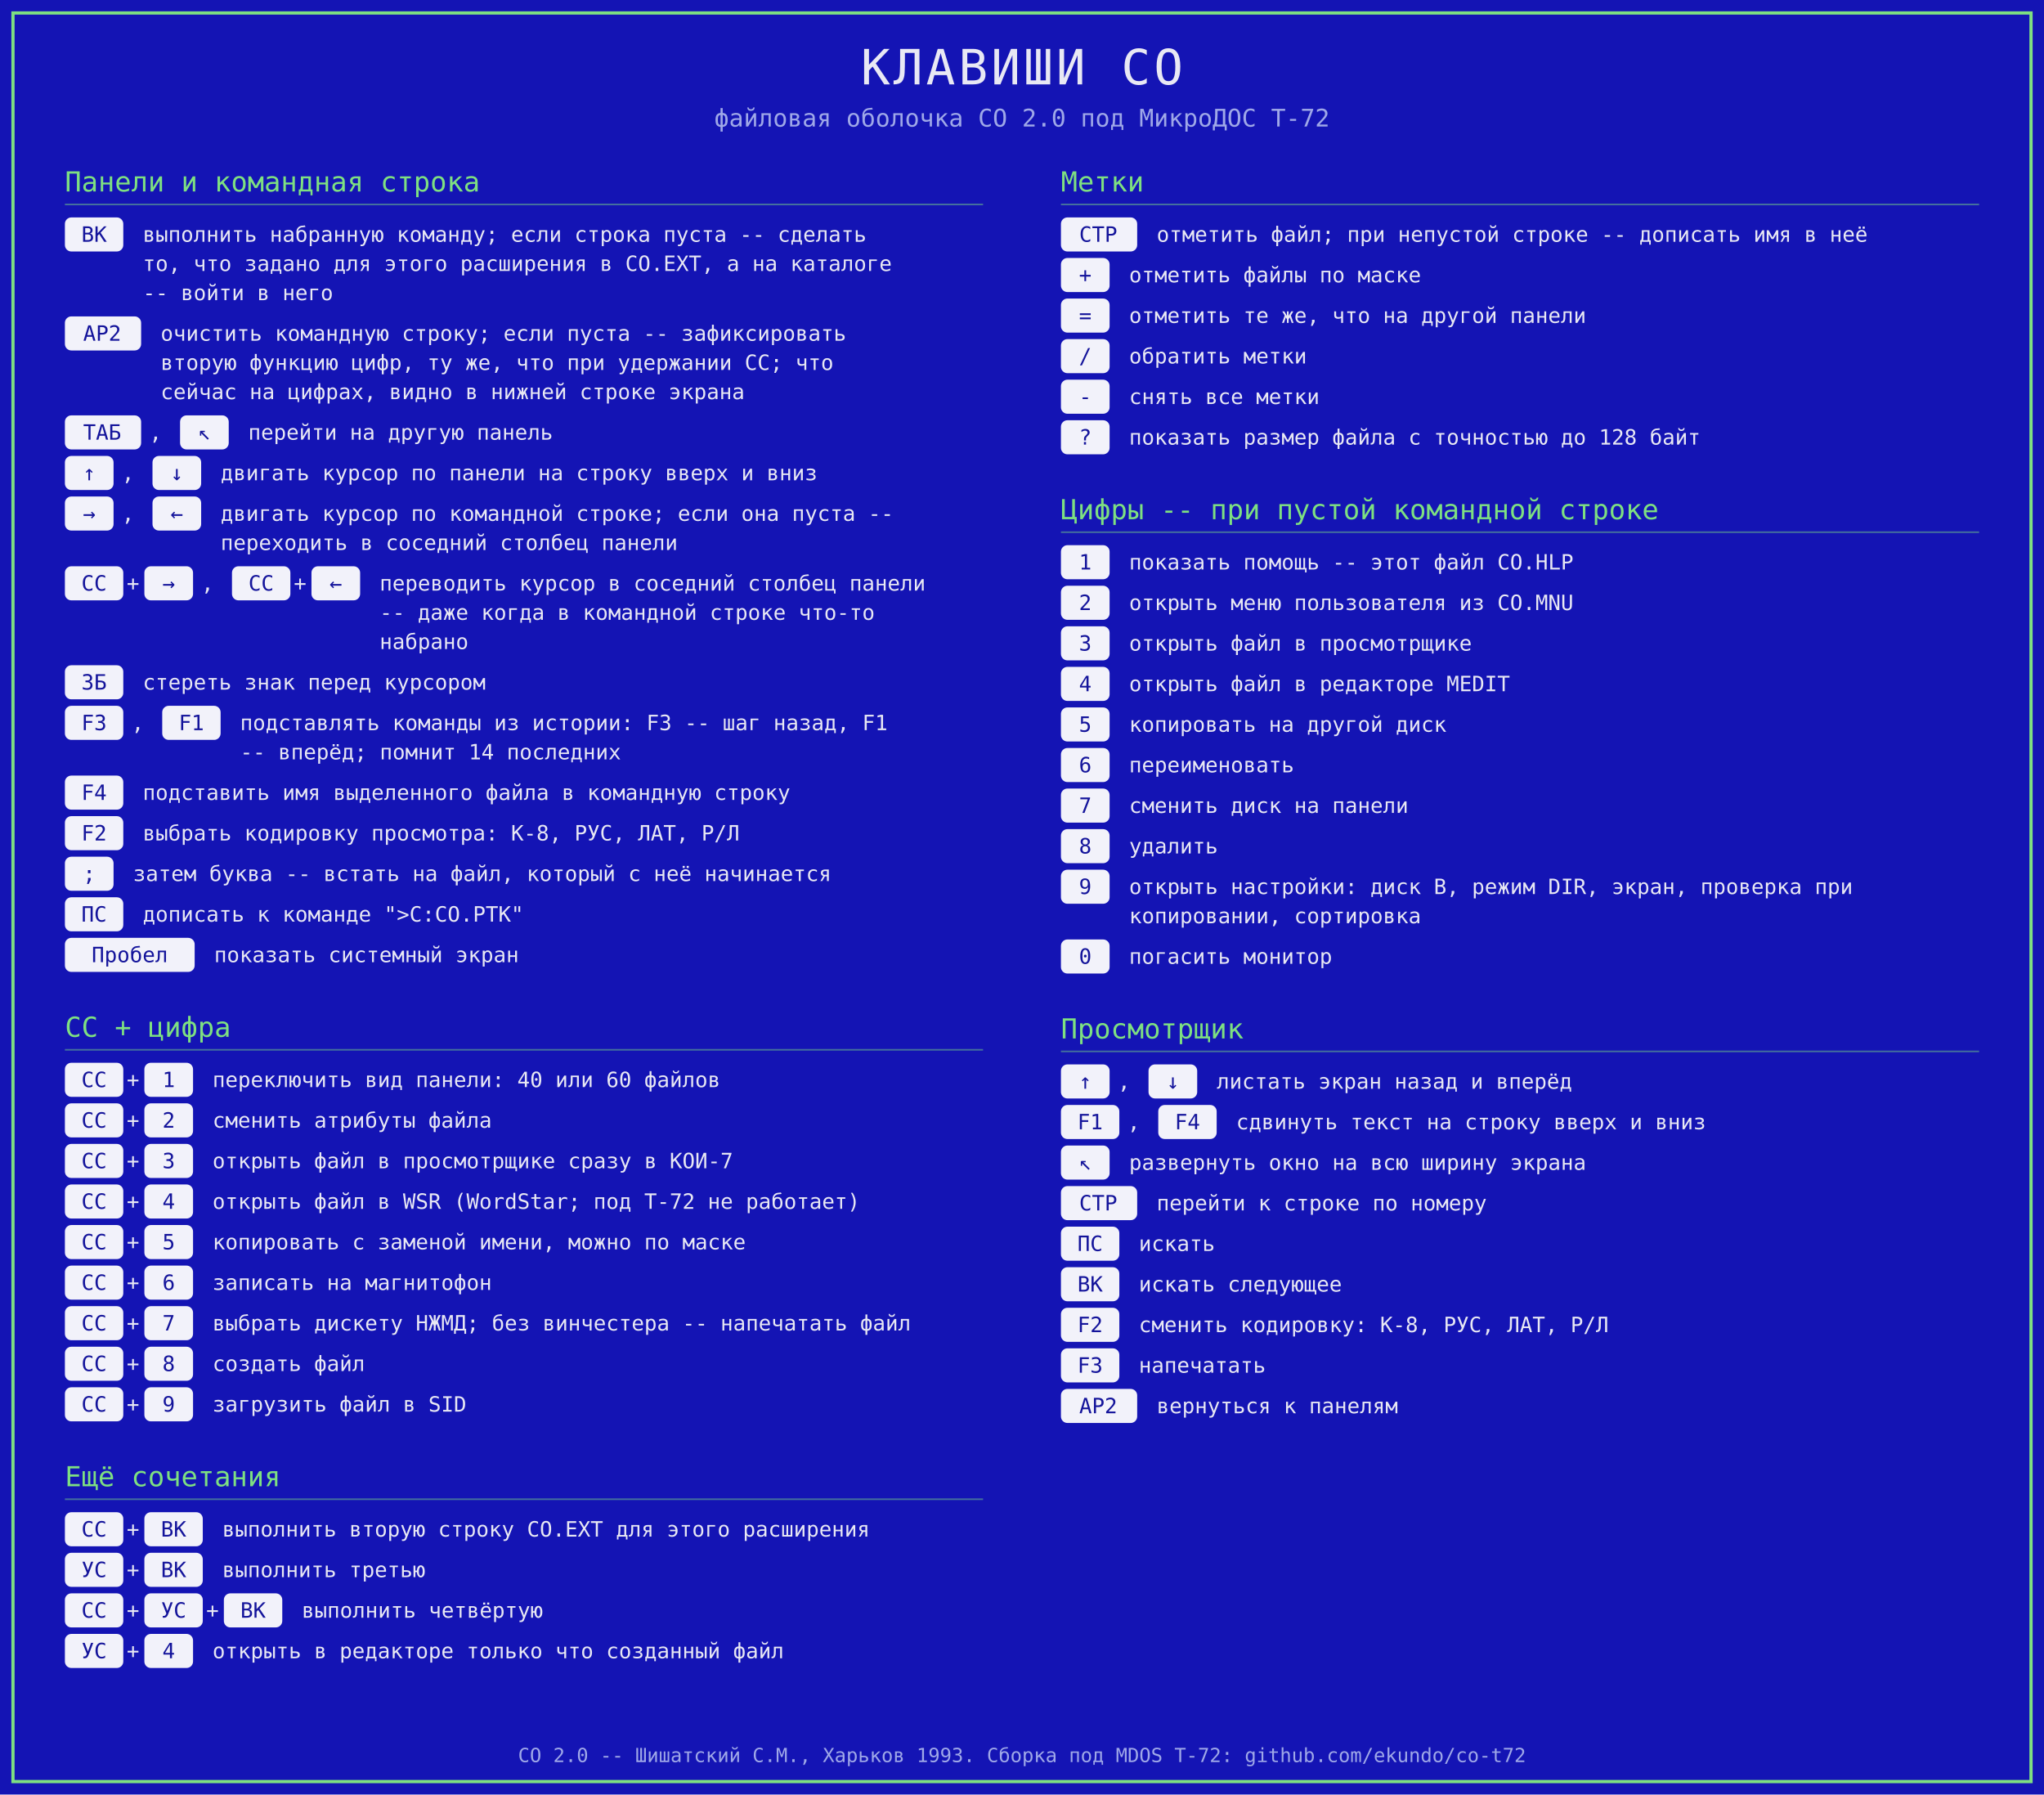
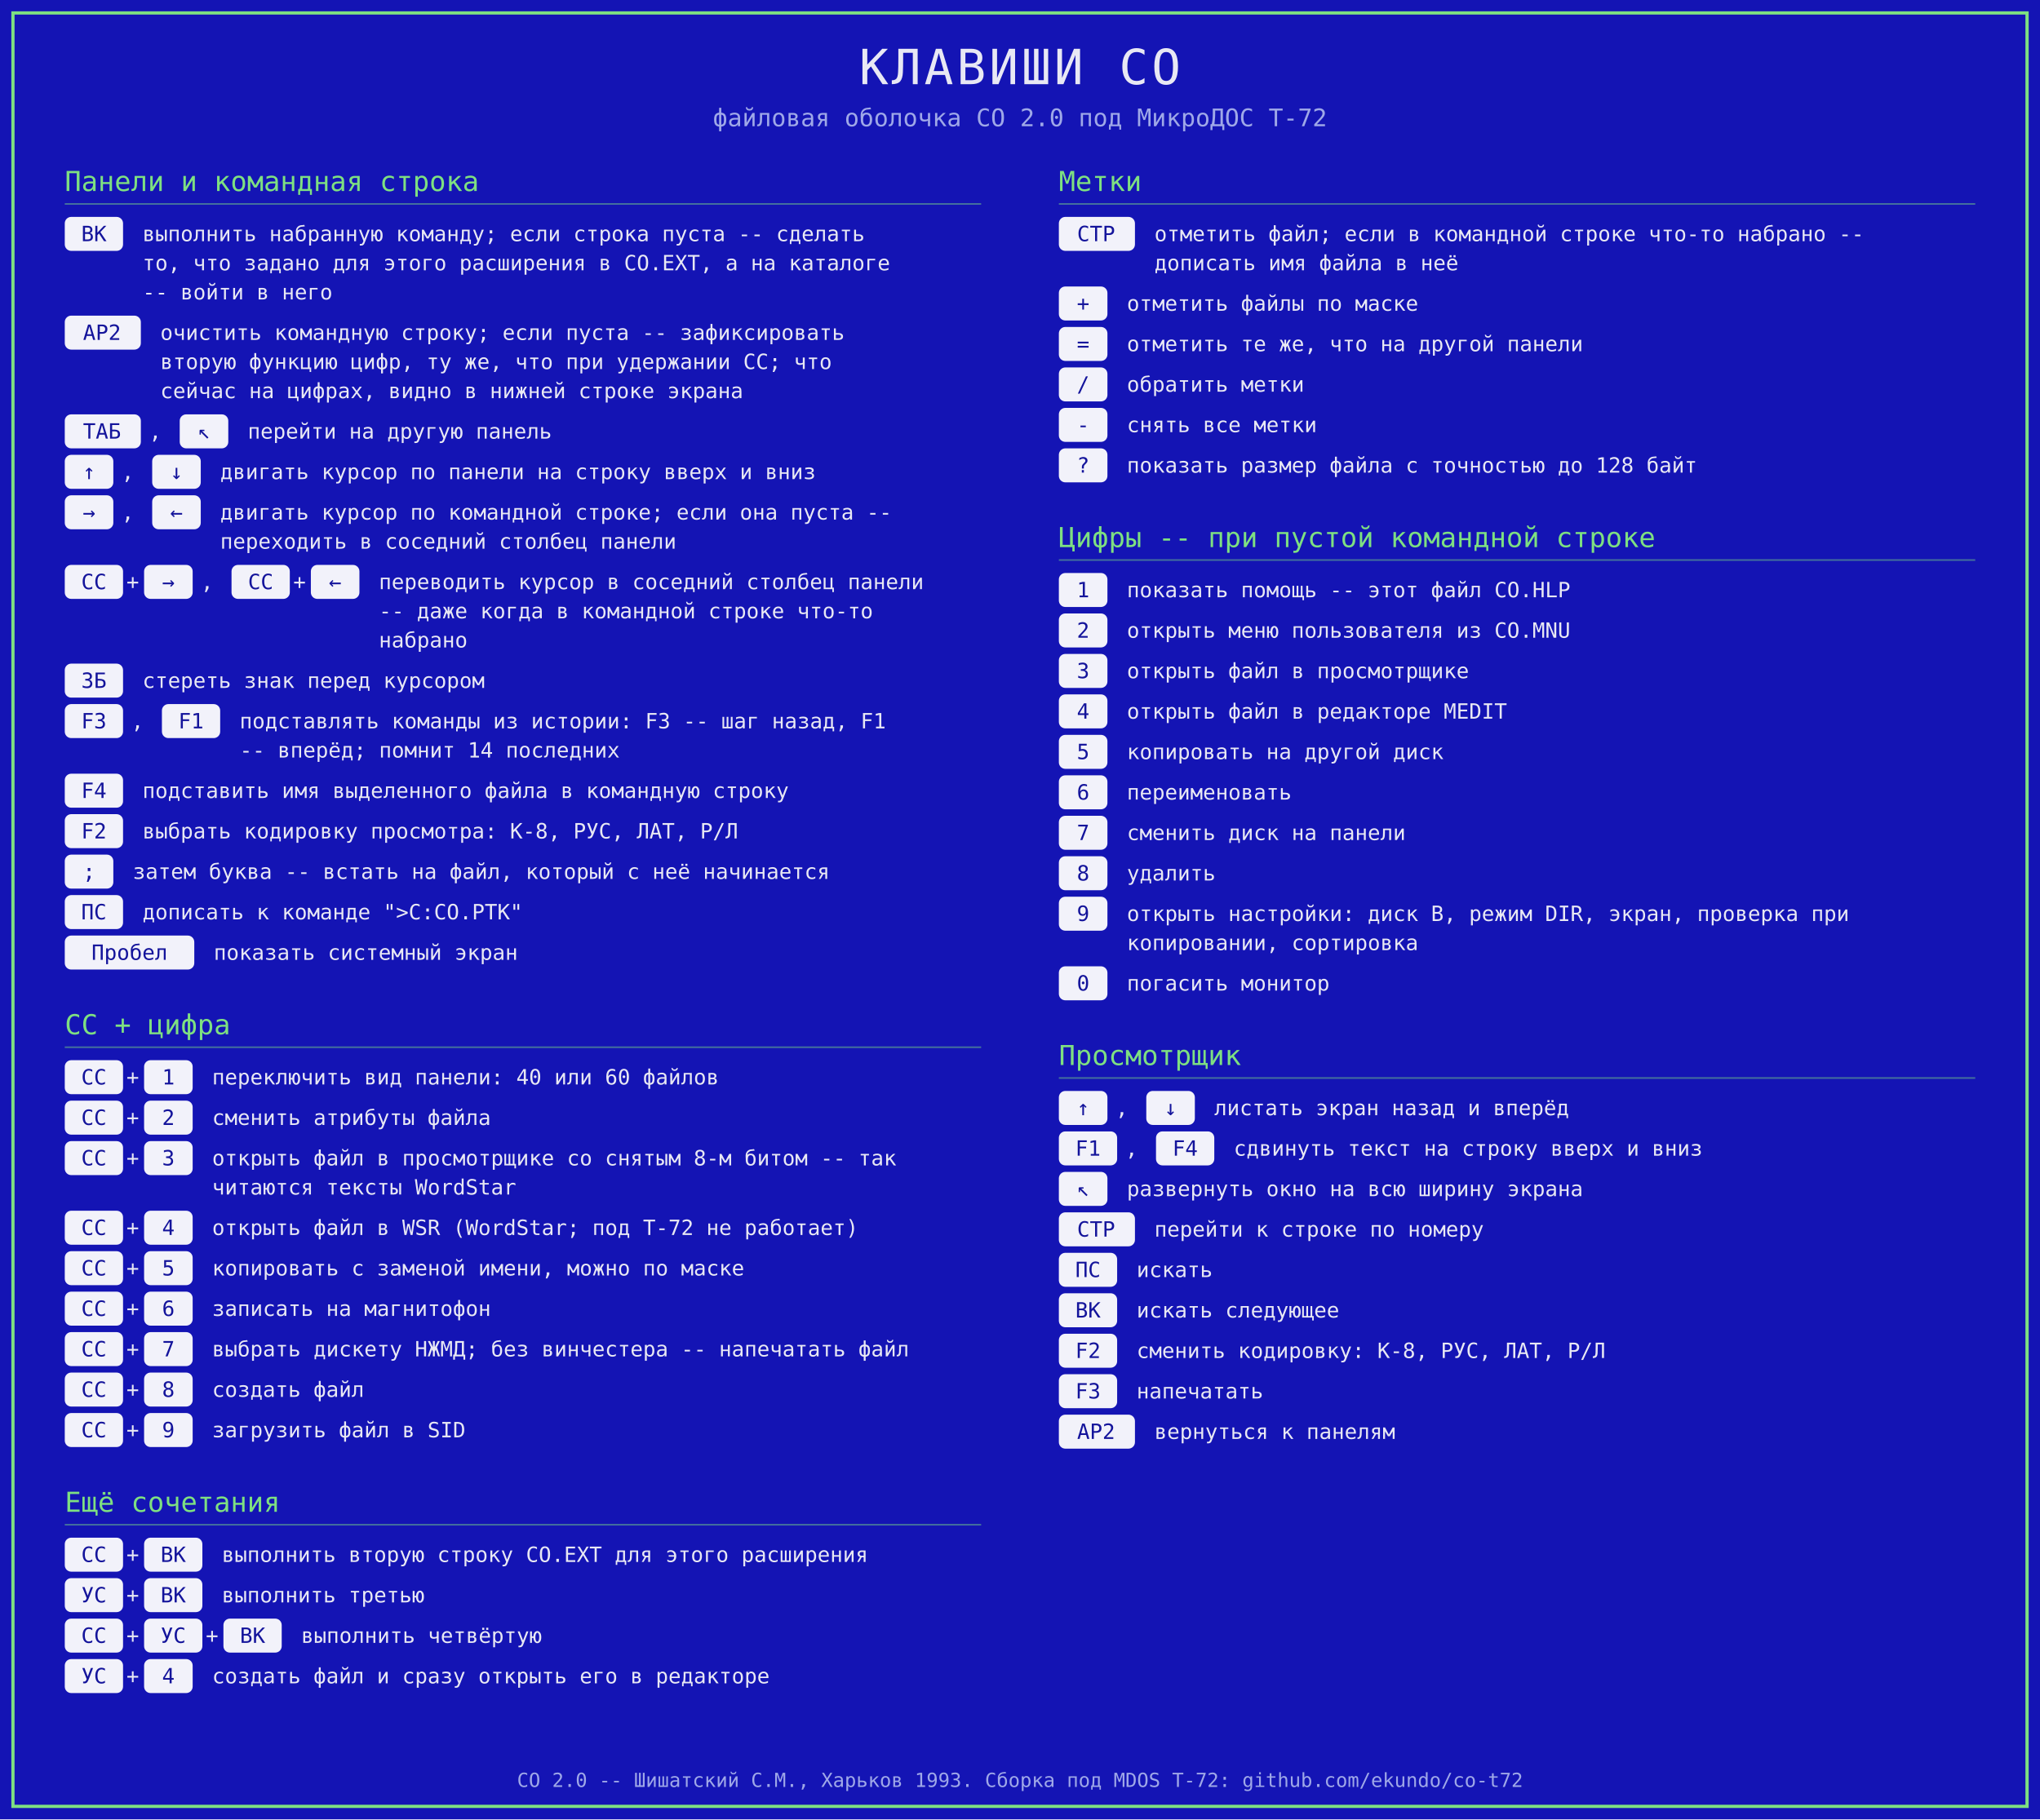
- <svg xmlns="http://www.w3.org/2000/svg" viewBox="0 0 1260 1106" width="1260" height="1106" font-family="Menlo, Consolas, &quot;DejaVu Sans Mono&quot;, monospace">
-   <rect width="1260" height="1106" fill="#1414b4" />
-   <rect x="8" y="8" width="1244" height="1090" fill="none" stroke="#7ee081" stroke-width="2" />
+ <svg xmlns="http://www.w3.org/2000/svg" viewBox="0 0 1260 1124" width="1260" height="1124" font-family="Menlo, Consolas, &quot;DejaVu Sans Mono&quot;, monospace">
+   <rect width="1260" height="1124" fill="#1414b4" />
+   <rect x="8" y="8" width="1244" height="1108" fill="none" stroke="#7ee081" stroke-width="2" />
  <text x="630" y="52" fill="#e8e8f4" font-size="30" text-anchor="middle" letter-spacing="2">КЛАВИШИ CO</text>
  <text x="630" y="78" fill="#9fa8e8" font-size="15" text-anchor="middle">файловая оболочка CO 2.0 под МикроДОС T-72</text>
  <text x="40" y="118" fill="#7ee081" font-size="17">Панели и командная строка</text>
  <line x1="40" y1="126" x2="606" y2="126" stroke="#7ee081" stroke-width="1" opacity="0.45" />
  <rect x="40" y="134" width="36" height="21" rx="4" fill="#f2f2fa" />
  <text x="58" y="149" fill="#14149b" font-size="13" text-anchor="middle">ВК</text>
  <text x="88" y="149" fill="#e8e8f4" font-size="13">выполнить набранную команду; если строка пуста -- сделать</text>
  <text x="88" y="167" fill="#e8e8f4" font-size="13">то, что задано для этого расширения в CO.EXT, а на каталоге</text>
  <text x="88" y="185" fill="#e8e8f4" font-size="13">-- войти в него</text>
  <rect x="40" y="195" width="47" height="21" rx="4" fill="#f2f2fa" />
  <text x="63" y="210" fill="#14149b" font-size="13" text-anchor="middle">АР2</text>
  <text x="99" y="210" fill="#e8e8f4" font-size="13">очистить командную строку; если пуста -- зафиксировать</text>
  <text x="99" y="228" fill="#e8e8f4" font-size="13">вторую функцию цифр, ту же, что при удержании СС; что</text>
  <text x="99" y="246" fill="#e8e8f4" font-size="13">сейчас на цифрах, видно в нижней строке экрана</text>
  <rect x="40" y="256" width="47" height="21" rx="4" fill="#f2f2fa" />
  <text x="63" y="271" fill="#14149b" font-size="13" text-anchor="middle">ТАБ</text>
  <text x="92" y="271" fill="#e8e8f4" font-size="13">,</text>
  <rect x="111" y="256" width="30" height="21" rx="4" fill="#f2f2fa" />
  <text x="126" y="271" fill="#14149b" font-size="13" text-anchor="middle">↖</text>
  <text x="153" y="271" fill="#e8e8f4" font-size="13">перейти на другую панель</text>
  <rect x="40" y="281" width="30" height="21" rx="4" fill="#f2f2fa" />
  <text x="55" y="296" fill="#14149b" font-size="13" text-anchor="middle">↑</text>
  <text x="75" y="296" fill="#e8e8f4" font-size="13">,</text>
  <rect x="94" y="281" width="30" height="21" rx="4" fill="#f2f2fa" />
  <text x="109" y="296" fill="#14149b" font-size="13" text-anchor="middle">↓</text>
  <text x="136" y="296" fill="#e8e8f4" font-size="13">двигать курсор по панели на строку вверх и вниз</text>
  <rect x="40" y="306" width="30" height="21" rx="4" fill="#f2f2fa" />
  <text x="55" y="321" fill="#14149b" font-size="13" text-anchor="middle">→</text>
  <text x="75" y="321" fill="#e8e8f4" font-size="13">,</text>
  <rect x="94" y="306" width="30" height="21" rx="4" fill="#f2f2fa" />
  <text x="109" y="321" fill="#14149b" font-size="13" text-anchor="middle">←</text>
  <text x="136" y="321" fill="#e8e8f4" font-size="13">двигать курсор по командной строке; если она пуста --</text>
  <text x="136" y="339" fill="#e8e8f4" font-size="13">переходить в соседний столбец панели</text>
  <rect x="40" y="349" width="36" height="21" rx="4" fill="#f2f2fa" />
  <text x="58" y="364" fill="#14149b" font-size="13" text-anchor="middle">СС</text>
  <text x="82" y="364" fill="#e8e8f4" font-size="13" text-anchor="middle">+</text>
  <rect x="89" y="349" width="30" height="21" rx="4" fill="#f2f2fa" />
  <text x="104" y="364" fill="#14149b" font-size="13" text-anchor="middle">→</text>
  <text x="124" y="364" fill="#e8e8f4" font-size="13">,</text>
  <rect x="143" y="349" width="36" height="21" rx="4" fill="#f2f2fa" />
  <text x="161" y="364" fill="#14149b" font-size="13" text-anchor="middle">СС</text>
  <text x="185" y="364" fill="#e8e8f4" font-size="13" text-anchor="middle">+</text>
  <rect x="192" y="349" width="30" height="21" rx="4" fill="#f2f2fa" />
  <text x="207" y="364" fill="#14149b" font-size="13" text-anchor="middle">←</text>
  <text x="234" y="364" fill="#e8e8f4" font-size="13">переводить курсор в соседний столбец панели</text>
  <text x="234" y="382" fill="#e8e8f4" font-size="13">-- даже когда в командной строке что-то</text>
  <text x="234" y="400" fill="#e8e8f4" font-size="13">набрано</text>
  <rect x="40" y="410" width="36" height="21" rx="4" fill="#f2f2fa" />
  <text x="58" y="425" fill="#14149b" font-size="13" text-anchor="middle">ЗБ</text>
  <text x="88" y="425" fill="#e8e8f4" font-size="13">стереть знак перед курсором</text>
  <rect x="40" y="435" width="36" height="21" rx="4" fill="#f2f2fa" />
  <text x="58" y="450" fill="#14149b" font-size="13" text-anchor="middle">F3</text>
  <text x="81" y="450" fill="#e8e8f4" font-size="13">,</text>
  <rect x="100" y="435" width="36" height="21" rx="4" fill="#f2f2fa" />
  <text x="118" y="450" fill="#14149b" font-size="13" text-anchor="middle">F1</text>
  <text x="148" y="450" fill="#e8e8f4" font-size="13">подставлять команды из истории: F3 -- шаг назад, F1</text>
  <text x="148" y="468" fill="#e8e8f4" font-size="13">-- вперёд; помнит 14 последних</text>
  <rect x="40" y="478" width="36" height="21" rx="4" fill="#f2f2fa" />
  <text x="58" y="493" fill="#14149b" font-size="13" text-anchor="middle">F4</text>
  <text x="88" y="493" fill="#e8e8f4" font-size="13">подставить имя выделенного файла в командную строку</text>
  <rect x="40" y="503" width="36" height="21" rx="4" fill="#f2f2fa" />
  <text x="58" y="518" fill="#14149b" font-size="13" text-anchor="middle">F2</text>
  <text x="88" y="518" fill="#e8e8f4" font-size="13">выбрать кодировку просмотра: К-8, РУС, ЛАТ, Р/Л</text>
  <rect x="40" y="528" width="30" height="21" rx="4" fill="#f2f2fa" />
  <text x="55" y="543" fill="#14149b" font-size="13" text-anchor="middle">;</text>
  <text x="82" y="543" fill="#e8e8f4" font-size="13">затем буква -- встать на файл, который с неё начинается</text>
  <rect x="40" y="553" width="36" height="21" rx="4" fill="#f2f2fa" />
  <text x="58" y="568" fill="#14149b" font-size="13" text-anchor="middle">ПС</text>
  <text x="88" y="568" fill="#e8e8f4" font-size="13">дописать к команде "&gt;C:CO.PTK"</text>
  <rect x="40" y="578" width="80" height="21" rx="4" fill="#f2f2fa" />
  <text x="80" y="593" fill="#14149b" font-size="13" text-anchor="middle">Пробел</text>
  <text x="132" y="593" fill="#e8e8f4" font-size="13">показать системный экран</text>
  <text x="40" y="639" fill="#7ee081" font-size="17">СС + цифра</text>
  <line x1="40" y1="647" x2="606" y2="647" stroke="#7ee081" stroke-width="1" opacity="0.45" />
  <rect x="40" y="655" width="36" height="21" rx="4" fill="#f2f2fa" />
  <text x="58" y="670" fill="#14149b" font-size="13" text-anchor="middle">СС</text>
  <text x="82" y="670" fill="#e8e8f4" font-size="13" text-anchor="middle">+</text>
  <rect x="89" y="655" width="30" height="21" rx="4" fill="#f2f2fa" />
  <text x="104" y="670" fill="#14149b" font-size="13" text-anchor="middle">1</text>
  <text x="131" y="670" fill="#e8e8f4" font-size="13">переключить вид панели: 40 или 60 файлов</text>
  <rect x="40" y="680" width="36" height="21" rx="4" fill="#f2f2fa" />
  <text x="58" y="695" fill="#14149b" font-size="13" text-anchor="middle">СС</text>
  <text x="82" y="695" fill="#e8e8f4" font-size="13" text-anchor="middle">+</text>
  <rect x="89" y="680" width="30" height="21" rx="4" fill="#f2f2fa" />
  <text x="104" y="695" fill="#14149b" font-size="13" text-anchor="middle">2</text>
  <text x="131" y="695" fill="#e8e8f4" font-size="13">сменить атрибуты файла</text>
  <rect x="40" y="705" width="36" height="21" rx="4" fill="#f2f2fa" />
  <text x="58" y="720" fill="#14149b" font-size="13" text-anchor="middle">СС</text>
  <text x="82" y="720" fill="#e8e8f4" font-size="13" text-anchor="middle">+</text>
  <rect x="89" y="705" width="30" height="21" rx="4" fill="#f2f2fa" />
  <text x="104" y="720" fill="#14149b" font-size="13" text-anchor="middle">3</text>
-   <text x="131" y="720" fill="#e8e8f4" font-size="13">открыть файл в просмотрщике сразу в КОИ-7</text>
-   <rect x="40" y="730" width="36" height="21" rx="4" fill="#f2f2fa" />
-   <text x="58" y="745" fill="#14149b" font-size="13" text-anchor="middle">СС</text>
-   <text x="82" y="745" fill="#e8e8f4" font-size="13" text-anchor="middle">+</text>
-   <rect x="89" y="730" width="30" height="21" rx="4" fill="#f2f2fa" />
-   <text x="104" y="745" fill="#14149b" font-size="13" text-anchor="middle">4</text>
-   <text x="131" y="745" fill="#e8e8f4" font-size="13">открыть файл в WSR (WordStar; под T-72 не работает)</text>
-   <rect x="40" y="755" width="36" height="21" rx="4" fill="#f2f2fa" />
-   <text x="58" y="770" fill="#14149b" font-size="13" text-anchor="middle">СС</text>
-   <text x="82" y="770" fill="#e8e8f4" font-size="13" text-anchor="middle">+</text>
-   <rect x="89" y="755" width="30" height="21" rx="4" fill="#f2f2fa" />
-   <text x="104" y="770" fill="#14149b" font-size="13" text-anchor="middle">5</text>
-   <text x="131" y="770" fill="#e8e8f4" font-size="13">копировать с заменой имени, можно по маске</text>
-   <rect x="40" y="780" width="36" height="21" rx="4" fill="#f2f2fa" />
-   <text x="58" y="795" fill="#14149b" font-size="13" text-anchor="middle">СС</text>
-   <text x="82" y="795" fill="#e8e8f4" font-size="13" text-anchor="middle">+</text>
-   <rect x="89" y="780" width="30" height="21" rx="4" fill="#f2f2fa" />
-   <text x="104" y="795" fill="#14149b" font-size="13" text-anchor="middle">6</text>
-   <text x="131" y="795" fill="#e8e8f4" font-size="13">записать на магнитофон</text>
-   <rect x="40" y="805" width="36" height="21" rx="4" fill="#f2f2fa" />
-   <text x="58" y="820" fill="#14149b" font-size="13" text-anchor="middle">СС</text>
-   <text x="82" y="820" fill="#e8e8f4" font-size="13" text-anchor="middle">+</text>
-   <rect x="89" y="805" width="30" height="21" rx="4" fill="#f2f2fa" />
-   <text x="104" y="820" fill="#14149b" font-size="13" text-anchor="middle">7</text>
-   <text x="131" y="820" fill="#e8e8f4" font-size="13">выбрать дискету НЖМД; без винчестера -- напечатать файл</text>
-   <rect x="40" y="830" width="36" height="21" rx="4" fill="#f2f2fa" />
-   <text x="58" y="845" fill="#14149b" font-size="13" text-anchor="middle">СС</text>
-   <text x="82" y="845" fill="#e8e8f4" font-size="13" text-anchor="middle">+</text>
-   <rect x="89" y="830" width="30" height="21" rx="4" fill="#f2f2fa" />
-   <text x="104" y="845" fill="#14149b" font-size="13" text-anchor="middle">8</text>
-   <text x="131" y="845" fill="#e8e8f4" font-size="13">создать файл</text>
-   <rect x="40" y="855" width="36" height="21" rx="4" fill="#f2f2fa" />
-   <text x="58" y="870" fill="#14149b" font-size="13" text-anchor="middle">СС</text>
-   <text x="82" y="870" fill="#e8e8f4" font-size="13" text-anchor="middle">+</text>
-   <rect x="89" y="855" width="30" height="21" rx="4" fill="#f2f2fa" />
-   <text x="104" y="870" fill="#14149b" font-size="13" text-anchor="middle">9</text>
-   <text x="131" y="870" fill="#e8e8f4" font-size="13">загрузить файл в SID</text>
-   <text x="40" y="916" fill="#7ee081" font-size="17">Ещё сочетания</text>
-   <line x1="40" y1="924" x2="606" y2="924" stroke="#7ee081" stroke-width="1" opacity="0.45" />
-   <rect x="40" y="932" width="36" height="21" rx="4" fill="#f2f2fa" />
-   <text x="58" y="947" fill="#14149b" font-size="13" text-anchor="middle">СС</text>
-   <text x="82" y="947" fill="#e8e8f4" font-size="13" text-anchor="middle">+</text>
-   <rect x="89" y="932" width="36" height="21" rx="4" fill="#f2f2fa" />
-   <text x="107" y="947" fill="#14149b" font-size="13" text-anchor="middle">ВК</text>
-   <text x="137" y="947" fill="#e8e8f4" font-size="13">выполнить вторую строку CO.EXT для этого расширения</text>
-   <rect x="40" y="957" width="36" height="21" rx="4" fill="#f2f2fa" />
-   <text x="58" y="972" fill="#14149b" font-size="13" text-anchor="middle">УС</text>
-   <text x="82" y="972" fill="#e8e8f4" font-size="13" text-anchor="middle">+</text>
-   <rect x="89" y="957" width="36" height="21" rx="4" fill="#f2f2fa" />
-   <text x="107" y="972" fill="#14149b" font-size="13" text-anchor="middle">ВК</text>
-   <text x="137" y="972" fill="#e8e8f4" font-size="13">выполнить третью</text>
-   <rect x="40" y="982" width="36" height="21" rx="4" fill="#f2f2fa" />
-   <text x="58" y="997" fill="#14149b" font-size="13" text-anchor="middle">СС</text>
-   <text x="82" y="997" fill="#e8e8f4" font-size="13" text-anchor="middle">+</text>
-   <rect x="89" y="982" width="36" height="21" rx="4" fill="#f2f2fa" />
-   <text x="107" y="997" fill="#14149b" font-size="13" text-anchor="middle">УС</text>
-   <text x="131" y="997" fill="#e8e8f4" font-size="13" text-anchor="middle">+</text>
-   <rect x="138" y="982" width="36" height="21" rx="4" fill="#f2f2fa" />
-   <text x="156" y="997" fill="#14149b" font-size="13" text-anchor="middle">ВК</text>
-   <text x="186" y="997" fill="#e8e8f4" font-size="13">выполнить четвёртую</text>
-   <rect x="40" y="1007" width="36" height="21" rx="4" fill="#f2f2fa" />
-   <text x="58" y="1022" fill="#14149b" font-size="13" text-anchor="middle">УС</text>
-   <text x="82" y="1022" fill="#e8e8f4" font-size="13" text-anchor="middle">+</text>
-   <rect x="89" y="1007" width="30" height="21" rx="4" fill="#f2f2fa" />
-   <text x="104" y="1022" fill="#14149b" font-size="13" text-anchor="middle">4</text>
-   <text x="131" y="1022" fill="#e8e8f4" font-size="13">открыть в редакторе только что созданный файл</text>
+   <text x="131" y="720" fill="#e8e8f4" font-size="13">открыть файл в просмотрщике со снятым 8-м битом -- так</text>
+   <text x="131" y="738" fill="#e8e8f4" font-size="13">читаются тексты WordStar</text>
+   <rect x="40" y="748" width="36" height="21" rx="4" fill="#f2f2fa" />
+   <text x="58" y="763" fill="#14149b" font-size="13" text-anchor="middle">СС</text>
+   <text x="82" y="763" fill="#e8e8f4" font-size="13" text-anchor="middle">+</text>
+   <rect x="89" y="748" width="30" height="21" rx="4" fill="#f2f2fa" />
+   <text x="104" y="763" fill="#14149b" font-size="13" text-anchor="middle">4</text>
+   <text x="131" y="763" fill="#e8e8f4" font-size="13">открыть файл в WSR (WordStar; под T-72 не работает)</text>
+   <rect x="40" y="773" width="36" height="21" rx="4" fill="#f2f2fa" />
+   <text x="58" y="788" fill="#14149b" font-size="13" text-anchor="middle">СС</text>
+   <text x="82" y="788" fill="#e8e8f4" font-size="13" text-anchor="middle">+</text>
+   <rect x="89" y="773" width="30" height="21" rx="4" fill="#f2f2fa" />
+   <text x="104" y="788" fill="#14149b" font-size="13" text-anchor="middle">5</text>
+   <text x="131" y="788" fill="#e8e8f4" font-size="13">копировать с заменой имени, можно по маске</text>
+   <rect x="40" y="798" width="36" height="21" rx="4" fill="#f2f2fa" />
+   <text x="58" y="813" fill="#14149b" font-size="13" text-anchor="middle">СС</text>
+   <text x="82" y="813" fill="#e8e8f4" font-size="13" text-anchor="middle">+</text>
+   <rect x="89" y="798" width="30" height="21" rx="4" fill="#f2f2fa" />
+   <text x="104" y="813" fill="#14149b" font-size="13" text-anchor="middle">6</text>
+   <text x="131" y="813" fill="#e8e8f4" font-size="13">записать на магнитофон</text>
+   <rect x="40" y="823" width="36" height="21" rx="4" fill="#f2f2fa" />
+   <text x="58" y="838" fill="#14149b" font-size="13" text-anchor="middle">СС</text>
+   <text x="82" y="838" fill="#e8e8f4" font-size="13" text-anchor="middle">+</text>
+   <rect x="89" y="823" width="30" height="21" rx="4" fill="#f2f2fa" />
+   <text x="104" y="838" fill="#14149b" font-size="13" text-anchor="middle">7</text>
+   <text x="131" y="838" fill="#e8e8f4" font-size="13">выбрать дискету НЖМД; без винчестера -- напечатать файл</text>
+   <rect x="40" y="848" width="36" height="21" rx="4" fill="#f2f2fa" />
+   <text x="58" y="863" fill="#14149b" font-size="13" text-anchor="middle">СС</text>
+   <text x="82" y="863" fill="#e8e8f4" font-size="13" text-anchor="middle">+</text>
+   <rect x="89" y="848" width="30" height="21" rx="4" fill="#f2f2fa" />
+   <text x="104" y="863" fill="#14149b" font-size="13" text-anchor="middle">8</text>
+   <text x="131" y="863" fill="#e8e8f4" font-size="13">создать файл</text>
+   <rect x="40" y="873" width="36" height="21" rx="4" fill="#f2f2fa" />
+   <text x="58" y="888" fill="#14149b" font-size="13" text-anchor="middle">СС</text>
+   <text x="82" y="888" fill="#e8e8f4" font-size="13" text-anchor="middle">+</text>
+   <rect x="89" y="873" width="30" height="21" rx="4" fill="#f2f2fa" />
+   <text x="104" y="888" fill="#14149b" font-size="13" text-anchor="middle">9</text>
+   <text x="131" y="888" fill="#e8e8f4" font-size="13">загрузить файл в SID</text>
+   <text x="40" y="934" fill="#7ee081" font-size="17">Ещё сочетания</text>
+   <line x1="40" y1="942" x2="606" y2="942" stroke="#7ee081" stroke-width="1" opacity="0.45" />
+   <rect x="40" y="950" width="36" height="21" rx="4" fill="#f2f2fa" />
+   <text x="58" y="965" fill="#14149b" font-size="13" text-anchor="middle">СС</text>
+   <text x="82" y="965" fill="#e8e8f4" font-size="13" text-anchor="middle">+</text>
+   <rect x="89" y="950" width="36" height="21" rx="4" fill="#f2f2fa" />
+   <text x="107" y="965" fill="#14149b" font-size="13" text-anchor="middle">ВК</text>
+   <text x="137" y="965" fill="#e8e8f4" font-size="13">выполнить вторую строку CO.EXT для этого расширения</text>
+   <rect x="40" y="975" width="36" height="21" rx="4" fill="#f2f2fa" />
+   <text x="58" y="990" fill="#14149b" font-size="13" text-anchor="middle">УС</text>
+   <text x="82" y="990" fill="#e8e8f4" font-size="13" text-anchor="middle">+</text>
+   <rect x="89" y="975" width="36" height="21" rx="4" fill="#f2f2fa" />
+   <text x="107" y="990" fill="#14149b" font-size="13" text-anchor="middle">ВК</text>
+   <text x="137" y="990" fill="#e8e8f4" font-size="13">выполнить третью</text>
+   <rect x="40" y="1000" width="36" height="21" rx="4" fill="#f2f2fa" />
+   <text x="58" y="1015" fill="#14149b" font-size="13" text-anchor="middle">СС</text>
+   <text x="82" y="1015" fill="#e8e8f4" font-size="13" text-anchor="middle">+</text>
+   <rect x="89" y="1000" width="36" height="21" rx="4" fill="#f2f2fa" />
+   <text x="107" y="1015" fill="#14149b" font-size="13" text-anchor="middle">УС</text>
+   <text x="131" y="1015" fill="#e8e8f4" font-size="13" text-anchor="middle">+</text>
+   <rect x="138" y="1000" width="36" height="21" rx="4" fill="#f2f2fa" />
+   <text x="156" y="1015" fill="#14149b" font-size="13" text-anchor="middle">ВК</text>
+   <text x="186" y="1015" fill="#e8e8f4" font-size="13">выполнить четвёртую</text>
+   <rect x="40" y="1025" width="36" height="21" rx="4" fill="#f2f2fa" />
+   <text x="58" y="1040" fill="#14149b" font-size="13" text-anchor="middle">УС</text>
+   <text x="82" y="1040" fill="#e8e8f4" font-size="13" text-anchor="middle">+</text>
+   <rect x="89" y="1025" width="30" height="21" rx="4" fill="#f2f2fa" />
+   <text x="104" y="1040" fill="#14149b" font-size="13" text-anchor="middle">4</text>
+   <text x="131" y="1040" fill="#e8e8f4" font-size="13">создать файл и сразу открыть его в редакторе</text>
  <text x="654" y="118" fill="#7ee081" font-size="17">Метки</text>
  <line x1="654" y1="126" x2="1220" y2="126" stroke="#7ee081" stroke-width="1" opacity="0.45" />
  <rect x="654" y="134" width="47" height="21" rx="4" fill="#f2f2fa" />
  <text x="677" y="149" fill="#14149b" font-size="13" text-anchor="middle">СТР</text>
-   <text x="713" y="149" fill="#e8e8f4" font-size="13">отметить файл; при непустой строке -- дописать имя в неё</text>
-   <rect x="654" y="159" width="30" height="21" rx="4" fill="#f2f2fa" />
-   <text x="669" y="174" fill="#14149b" font-size="13" text-anchor="middle">+</text>
-   <text x="696" y="174" fill="#e8e8f4" font-size="13">отметить файлы по маске</text>
-   <rect x="654" y="184" width="30" height="21" rx="4" fill="#f2f2fa" />
-   <text x="669" y="199" fill="#14149b" font-size="13" text-anchor="middle">=</text>
-   <text x="696" y="199" fill="#e8e8f4" font-size="13">отметить те же, что на другой панели</text>
-   <rect x="654" y="209" width="30" height="21" rx="4" fill="#f2f2fa" />
-   <text x="669" y="224" fill="#14149b" font-size="13" text-anchor="middle">/</text>
-   <text x="696" y="224" fill="#e8e8f4" font-size="13">обратить метки</text>
-   <rect x="654" y="234" width="30" height="21" rx="4" fill="#f2f2fa" />
-   <text x="669" y="249" fill="#14149b" font-size="13" text-anchor="middle">-</text>
-   <text x="696" y="249" fill="#e8e8f4" font-size="13">снять все метки</text>
-   <rect x="654" y="259" width="30" height="21" rx="4" fill="#f2f2fa" />
-   <text x="669" y="274" fill="#14149b" font-size="13" text-anchor="middle">?</text>
-   <text x="696" y="274" fill="#e8e8f4" font-size="13">показать размер файла с точностью до 128 байт</text>
-   <text x="654" y="320" fill="#7ee081" font-size="17">Цифры -- при пустой командной строке</text>
-   <line x1="654" y1="328" x2="1220" y2="328" stroke="#7ee081" stroke-width="1" opacity="0.45" />
-   <rect x="654" y="336" width="30" height="21" rx="4" fill="#f2f2fa" />
-   <text x="669" y="351" fill="#14149b" font-size="13" text-anchor="middle">1</text>
-   <text x="696" y="351" fill="#e8e8f4" font-size="13">показать помощь -- этот файл CO.HLP</text>
-   <rect x="654" y="361" width="30" height="21" rx="4" fill="#f2f2fa" />
-   <text x="669" y="376" fill="#14149b" font-size="13" text-anchor="middle">2</text>
-   <text x="696" y="376" fill="#e8e8f4" font-size="13">открыть меню пользователя из CO.MNU</text>
-   <rect x="654" y="386" width="30" height="21" rx="4" fill="#f2f2fa" />
-   <text x="669" y="401" fill="#14149b" font-size="13" text-anchor="middle">3</text>
-   <text x="696" y="401" fill="#e8e8f4" font-size="13">открыть файл в просмотрщике</text>
-   <rect x="654" y="411" width="30" height="21" rx="4" fill="#f2f2fa" />
-   <text x="669" y="426" fill="#14149b" font-size="13" text-anchor="middle">4</text>
-   <text x="696" y="426" fill="#e8e8f4" font-size="13">открыть файл в редакторе MEDIT</text>
-   <rect x="654" y="436" width="30" height="21" rx="4" fill="#f2f2fa" />
-   <text x="669" y="451" fill="#14149b" font-size="13" text-anchor="middle">5</text>
-   <text x="696" y="451" fill="#e8e8f4" font-size="13">копировать на другой диск</text>
-   <rect x="654" y="461" width="30" height="21" rx="4" fill="#f2f2fa" />
-   <text x="669" y="476" fill="#14149b" font-size="13" text-anchor="middle">6</text>
-   <text x="696" y="476" fill="#e8e8f4" font-size="13">переименовать</text>
-   <rect x="654" y="486" width="30" height="21" rx="4" fill="#f2f2fa" />
-   <text x="669" y="501" fill="#14149b" font-size="13" text-anchor="middle">7</text>
-   <text x="696" y="501" fill="#e8e8f4" font-size="13">сменить диск на панели</text>
-   <rect x="654" y="511" width="30" height="21" rx="4" fill="#f2f2fa" />
-   <text x="669" y="526" fill="#14149b" font-size="13" text-anchor="middle">8</text>
-   <text x="696" y="526" fill="#e8e8f4" font-size="13">удалить</text>
-   <rect x="654" y="536" width="30" height="21" rx="4" fill="#f2f2fa" />
-   <text x="669" y="551" fill="#14149b" font-size="13" text-anchor="middle">9</text>
-   <text x="696" y="551" fill="#e8e8f4" font-size="13">открыть настройки: диск B, режим DIR, экран, проверка при</text>
-   <text x="696" y="569" fill="#e8e8f4" font-size="13">копировании, сортировка</text>
-   <rect x="654" y="579" width="30" height="21" rx="4" fill="#f2f2fa" />
-   <text x="669" y="594" fill="#14149b" font-size="13" text-anchor="middle">0</text>
-   <text x="696" y="594" fill="#e8e8f4" font-size="13">погасить монитор</text>
-   <text x="654" y="640" fill="#7ee081" font-size="17">Просмотрщик</text>
-   <line x1="654" y1="648" x2="1220" y2="648" stroke="#7ee081" stroke-width="1" opacity="0.45" />
-   <rect x="654" y="656" width="30" height="21" rx="4" fill="#f2f2fa" />
-   <text x="669" y="671" fill="#14149b" font-size="13" text-anchor="middle">↑</text>
-   <text x="689" y="671" fill="#e8e8f4" font-size="13">,</text>
-   <rect x="708" y="656" width="30" height="21" rx="4" fill="#f2f2fa" />
-   <text x="723" y="671" fill="#14149b" font-size="13" text-anchor="middle">↓</text>
-   <text x="750" y="671" fill="#e8e8f4" font-size="13">листать экран назад и вперёд</text>
-   <rect x="654" y="681" width="36" height="21" rx="4" fill="#f2f2fa" />
-   <text x="672" y="696" fill="#14149b" font-size="13" text-anchor="middle">F1</text>
-   <text x="695" y="696" fill="#e8e8f4" font-size="13">,</text>
-   <rect x="714" y="681" width="36" height="21" rx="4" fill="#f2f2fa" />
-   <text x="732" y="696" fill="#14149b" font-size="13" text-anchor="middle">F4</text>
-   <text x="762" y="696" fill="#e8e8f4" font-size="13">сдвинуть текст на строку вверх и вниз</text>
-   <rect x="654" y="706" width="30" height="21" rx="4" fill="#f2f2fa" />
-   <text x="669" y="721" fill="#14149b" font-size="13" text-anchor="middle">↖</text>
-   <text x="696" y="721" fill="#e8e8f4" font-size="13">развернуть окно на всю ширину экрана</text>
-   <rect x="654" y="731" width="47" height="21" rx="4" fill="#f2f2fa" />
-   <text x="677" y="746" fill="#14149b" font-size="13" text-anchor="middle">СТР</text>
-   <text x="713" y="746" fill="#e8e8f4" font-size="13">перейти к строке по номеру</text>
-   <rect x="654" y="756" width="36" height="21" rx="4" fill="#f2f2fa" />
-   <text x="672" y="771" fill="#14149b" font-size="13" text-anchor="middle">ПС</text>
-   <text x="702" y="771" fill="#e8e8f4" font-size="13">искать</text>
-   <rect x="654" y="781" width="36" height="21" rx="4" fill="#f2f2fa" />
-   <text x="672" y="796" fill="#14149b" font-size="13" text-anchor="middle">ВК</text>
-   <text x="702" y="796" fill="#e8e8f4" font-size="13">искать следующее</text>
-   <rect x="654" y="806" width="36" height="21" rx="4" fill="#f2f2fa" />
-   <text x="672" y="821" fill="#14149b" font-size="13" text-anchor="middle">F2</text>
-   <text x="702" y="821" fill="#e8e8f4" font-size="13">сменить кодировку: К-8, РУС, ЛАТ, Р/Л</text>
-   <rect x="654" y="831" width="36" height="21" rx="4" fill="#f2f2fa" />
-   <text x="672" y="846" fill="#14149b" font-size="13" text-anchor="middle">F3</text>
-   <text x="702" y="846" fill="#e8e8f4" font-size="13">напечатать</text>
-   <rect x="654" y="856" width="47" height="21" rx="4" fill="#f2f2fa" />
-   <text x="677" y="871" fill="#14149b" font-size="13" text-anchor="middle">АР2</text>
-   <text x="713" y="871" fill="#e8e8f4" font-size="13">вернуться к панелям</text>
-   <text x="630" y="1086" fill="#9fa8e8" font-size="12" text-anchor="middle">CO 2.0 -- Шишатский С.М., Харьков 1993. Сборка под MDOS T-72: github.com/ekundo/co-t72</text>
+   <text x="713" y="149" fill="#e8e8f4" font-size="13">отметить файл; если в командной строке что-то набрано --</text>
+   <text x="713" y="167" fill="#e8e8f4" font-size="13">дописать имя файла в неё</text>
+   <rect x="654" y="177" width="30" height="21" rx="4" fill="#f2f2fa" />
+   <text x="669" y="192" fill="#14149b" font-size="13" text-anchor="middle">+</text>
+   <text x="696" y="192" fill="#e8e8f4" font-size="13">отметить файлы по маске</text>
+   <rect x="654" y="202" width="30" height="21" rx="4" fill="#f2f2fa" />
+   <text x="669" y="217" fill="#14149b" font-size="13" text-anchor="middle">=</text>
+   <text x="696" y="217" fill="#e8e8f4" font-size="13">отметить те же, что на другой панели</text>
+   <rect x="654" y="227" width="30" height="21" rx="4" fill="#f2f2fa" />
+   <text x="669" y="242" fill="#14149b" font-size="13" text-anchor="middle">/</text>
+   <text x="696" y="242" fill="#e8e8f4" font-size="13">обратить метки</text>
+   <rect x="654" y="252" width="30" height="21" rx="4" fill="#f2f2fa" />
+   <text x="669" y="267" fill="#14149b" font-size="13" text-anchor="middle">-</text>
+   <text x="696" y="267" fill="#e8e8f4" font-size="13">снять все метки</text>
+   <rect x="654" y="277" width="30" height="21" rx="4" fill="#f2f2fa" />
+   <text x="669" y="292" fill="#14149b" font-size="13" text-anchor="middle">?</text>
+   <text x="696" y="292" fill="#e8e8f4" font-size="13">показать размер файла с точностью до 128 байт</text>
+   <text x="654" y="338" fill="#7ee081" font-size="17">Цифры -- при пустой командной строке</text>
+   <line x1="654" y1="346" x2="1220" y2="346" stroke="#7ee081" stroke-width="1" opacity="0.45" />
+   <rect x="654" y="354" width="30" height="21" rx="4" fill="#f2f2fa" />
+   <text x="669" y="369" fill="#14149b" font-size="13" text-anchor="middle">1</text>
+   <text x="696" y="369" fill="#e8e8f4" font-size="13">показать помощь -- этот файл CO.HLP</text>
+   <rect x="654" y="379" width="30" height="21" rx="4" fill="#f2f2fa" />
+   <text x="669" y="394" fill="#14149b" font-size="13" text-anchor="middle">2</text>
+   <text x="696" y="394" fill="#e8e8f4" font-size="13">открыть меню пользователя из CO.MNU</text>
+   <rect x="654" y="404" width="30" height="21" rx="4" fill="#f2f2fa" />
+   <text x="669" y="419" fill="#14149b" font-size="13" text-anchor="middle">3</text>
+   <text x="696" y="419" fill="#e8e8f4" font-size="13">открыть файл в просмотрщике</text>
+   <rect x="654" y="429" width="30" height="21" rx="4" fill="#f2f2fa" />
+   <text x="669" y="444" fill="#14149b" font-size="13" text-anchor="middle">4</text>
+   <text x="696" y="444" fill="#e8e8f4" font-size="13">открыть файл в редакторе MEDIT</text>
+   <rect x="654" y="454" width="30" height="21" rx="4" fill="#f2f2fa" />
+   <text x="669" y="469" fill="#14149b" font-size="13" text-anchor="middle">5</text>
+   <text x="696" y="469" fill="#e8e8f4" font-size="13">копировать на другой диск</text>
+   <rect x="654" y="479" width="30" height="21" rx="4" fill="#f2f2fa" />
+   <text x="669" y="494" fill="#14149b" font-size="13" text-anchor="middle">6</text>
+   <text x="696" y="494" fill="#e8e8f4" font-size="13">переименовать</text>
+   <rect x="654" y="504" width="30" height="21" rx="4" fill="#f2f2fa" />
+   <text x="669" y="519" fill="#14149b" font-size="13" text-anchor="middle">7</text>
+   <text x="696" y="519" fill="#e8e8f4" font-size="13">сменить диск на панели</text>
+   <rect x="654" y="529" width="30" height="21" rx="4" fill="#f2f2fa" />
+   <text x="669" y="544" fill="#14149b" font-size="13" text-anchor="middle">8</text>
+   <text x="696" y="544" fill="#e8e8f4" font-size="13">удалить</text>
+   <rect x="654" y="554" width="30" height="21" rx="4" fill="#f2f2fa" />
+   <text x="669" y="569" fill="#14149b" font-size="13" text-anchor="middle">9</text>
+   <text x="696" y="569" fill="#e8e8f4" font-size="13">открыть настройки: диск B, режим DIR, экран, проверка при</text>
+   <text x="696" y="587" fill="#e8e8f4" font-size="13">копировании, сортировка</text>
+   <rect x="654" y="597" width="30" height="21" rx="4" fill="#f2f2fa" />
+   <text x="669" y="612" fill="#14149b" font-size="13" text-anchor="middle">0</text>
+   <text x="696" y="612" fill="#e8e8f4" font-size="13">погасить монитор</text>
+   <text x="654" y="658" fill="#7ee081" font-size="17">Просмотрщик</text>
+   <line x1="654" y1="666" x2="1220" y2="666" stroke="#7ee081" stroke-width="1" opacity="0.45" />
+   <rect x="654" y="674" width="30" height="21" rx="4" fill="#f2f2fa" />
+   <text x="669" y="689" fill="#14149b" font-size="13" text-anchor="middle">↑</text>
+   <text x="689" y="689" fill="#e8e8f4" font-size="13">,</text>
+   <rect x="708" y="674" width="30" height="21" rx="4" fill="#f2f2fa" />
+   <text x="723" y="689" fill="#14149b" font-size="13" text-anchor="middle">↓</text>
+   <text x="750" y="689" fill="#e8e8f4" font-size="13">листать экран назад и вперёд</text>
+   <rect x="654" y="699" width="36" height="21" rx="4" fill="#f2f2fa" />
+   <text x="672" y="714" fill="#14149b" font-size="13" text-anchor="middle">F1</text>
+   <text x="695" y="714" fill="#e8e8f4" font-size="13">,</text>
+   <rect x="714" y="699" width="36" height="21" rx="4" fill="#f2f2fa" />
+   <text x="732" y="714" fill="#14149b" font-size="13" text-anchor="middle">F4</text>
+   <text x="762" y="714" fill="#e8e8f4" font-size="13">сдвинуть текст на строку вверх и вниз</text>
+   <rect x="654" y="724" width="30" height="21" rx="4" fill="#f2f2fa" />
+   <text x="669" y="739" fill="#14149b" font-size="13" text-anchor="middle">↖</text>
+   <text x="696" y="739" fill="#e8e8f4" font-size="13">развернуть окно на всю ширину экрана</text>
+   <rect x="654" y="749" width="47" height="21" rx="4" fill="#f2f2fa" />
+   <text x="677" y="764" fill="#14149b" font-size="13" text-anchor="middle">СТР</text>
+   <text x="713" y="764" fill="#e8e8f4" font-size="13">перейти к строке по номеру</text>
+   <rect x="654" y="774" width="36" height="21" rx="4" fill="#f2f2fa" />
+   <text x="672" y="789" fill="#14149b" font-size="13" text-anchor="middle">ПС</text>
+   <text x="702" y="789" fill="#e8e8f4" font-size="13">искать</text>
+   <rect x="654" y="799" width="36" height="21" rx="4" fill="#f2f2fa" />
+   <text x="672" y="814" fill="#14149b" font-size="13" text-anchor="middle">ВК</text>
+   <text x="702" y="814" fill="#e8e8f4" font-size="13">искать следующее</text>
+   <rect x="654" y="824" width="36" height="21" rx="4" fill="#f2f2fa" />
+   <text x="672" y="839" fill="#14149b" font-size="13" text-anchor="middle">F2</text>
+   <text x="702" y="839" fill="#e8e8f4" font-size="13">сменить кодировку: К-8, РУС, ЛАТ, Р/Л</text>
+   <rect x="654" y="849" width="36" height="21" rx="4" fill="#f2f2fa" />
+   <text x="672" y="864" fill="#14149b" font-size="13" text-anchor="middle">F3</text>
+   <text x="702" y="864" fill="#e8e8f4" font-size="13">напечатать</text>
+   <rect x="654" y="874" width="47" height="21" rx="4" fill="#f2f2fa" />
+   <text x="677" y="889" fill="#14149b" font-size="13" text-anchor="middle">АР2</text>
+   <text x="713" y="889" fill="#e8e8f4" font-size="13">вернуться к панелям</text>
+   <text x="630" y="1104" fill="#9fa8e8" font-size="12" text-anchor="middle">CO 2.0 -- Шишатский С.М., Харьков 1993. Сборка под MDOS T-72: github.com/ekundo/co-t72</text>
</svg>
